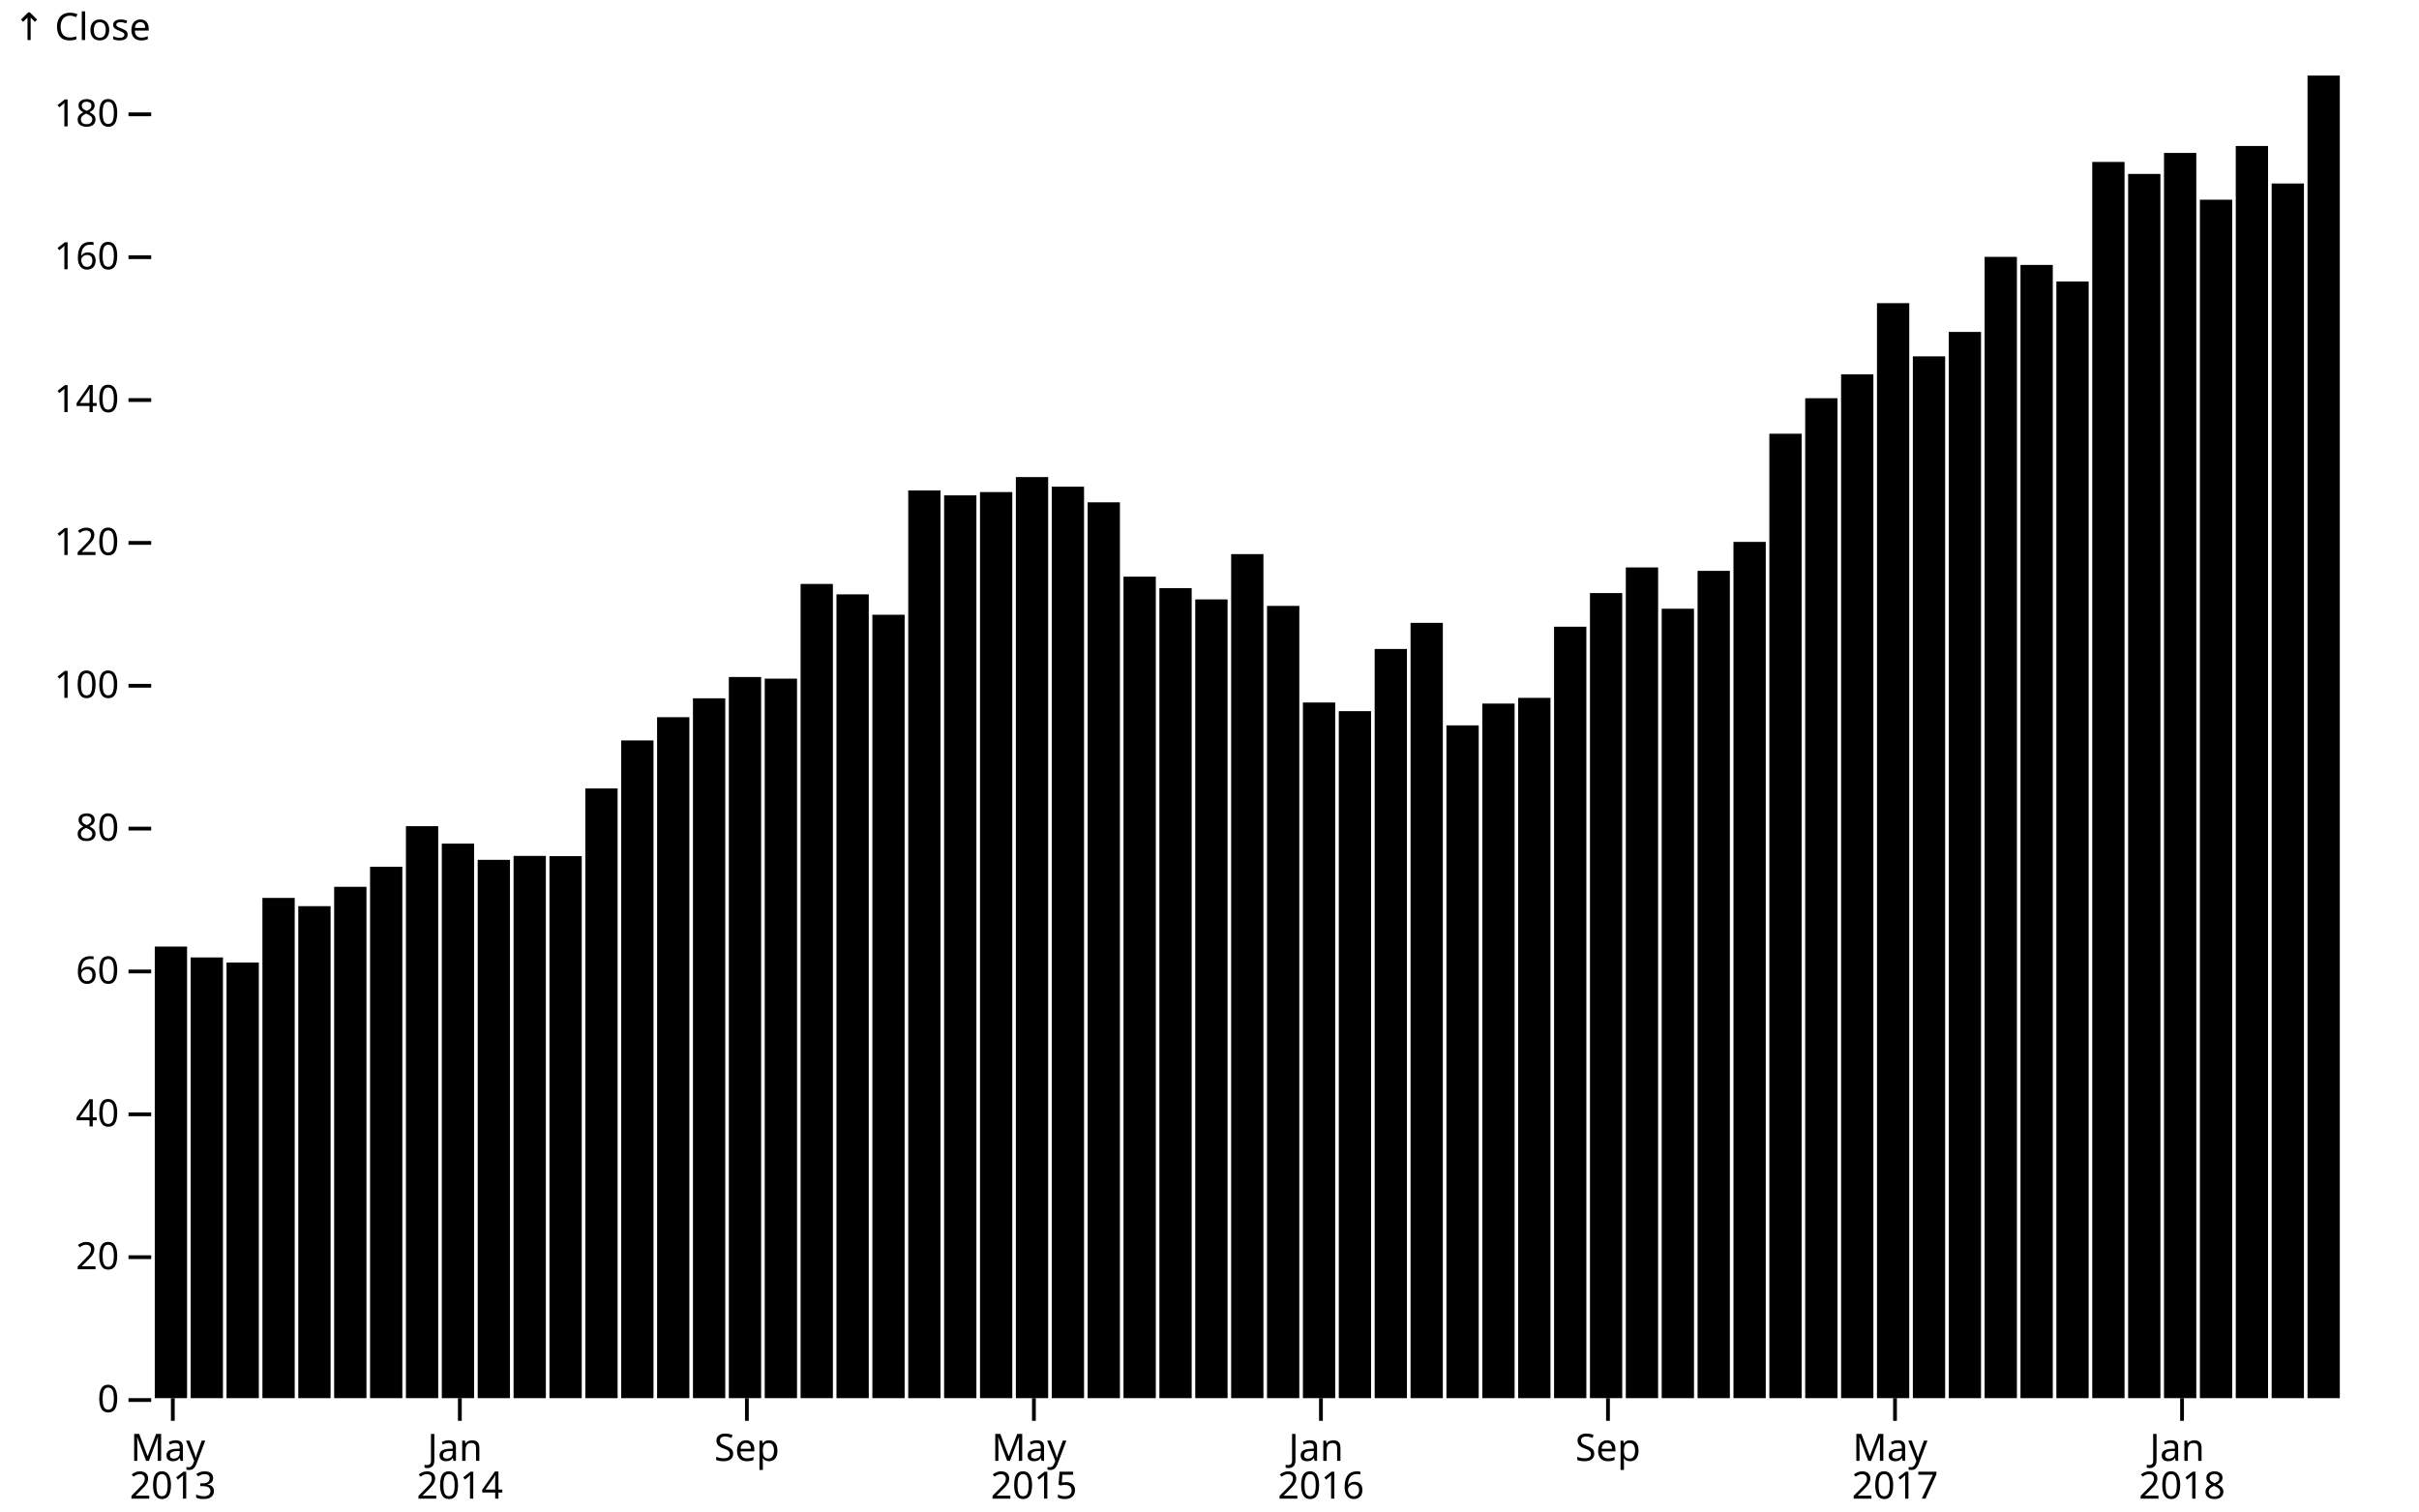
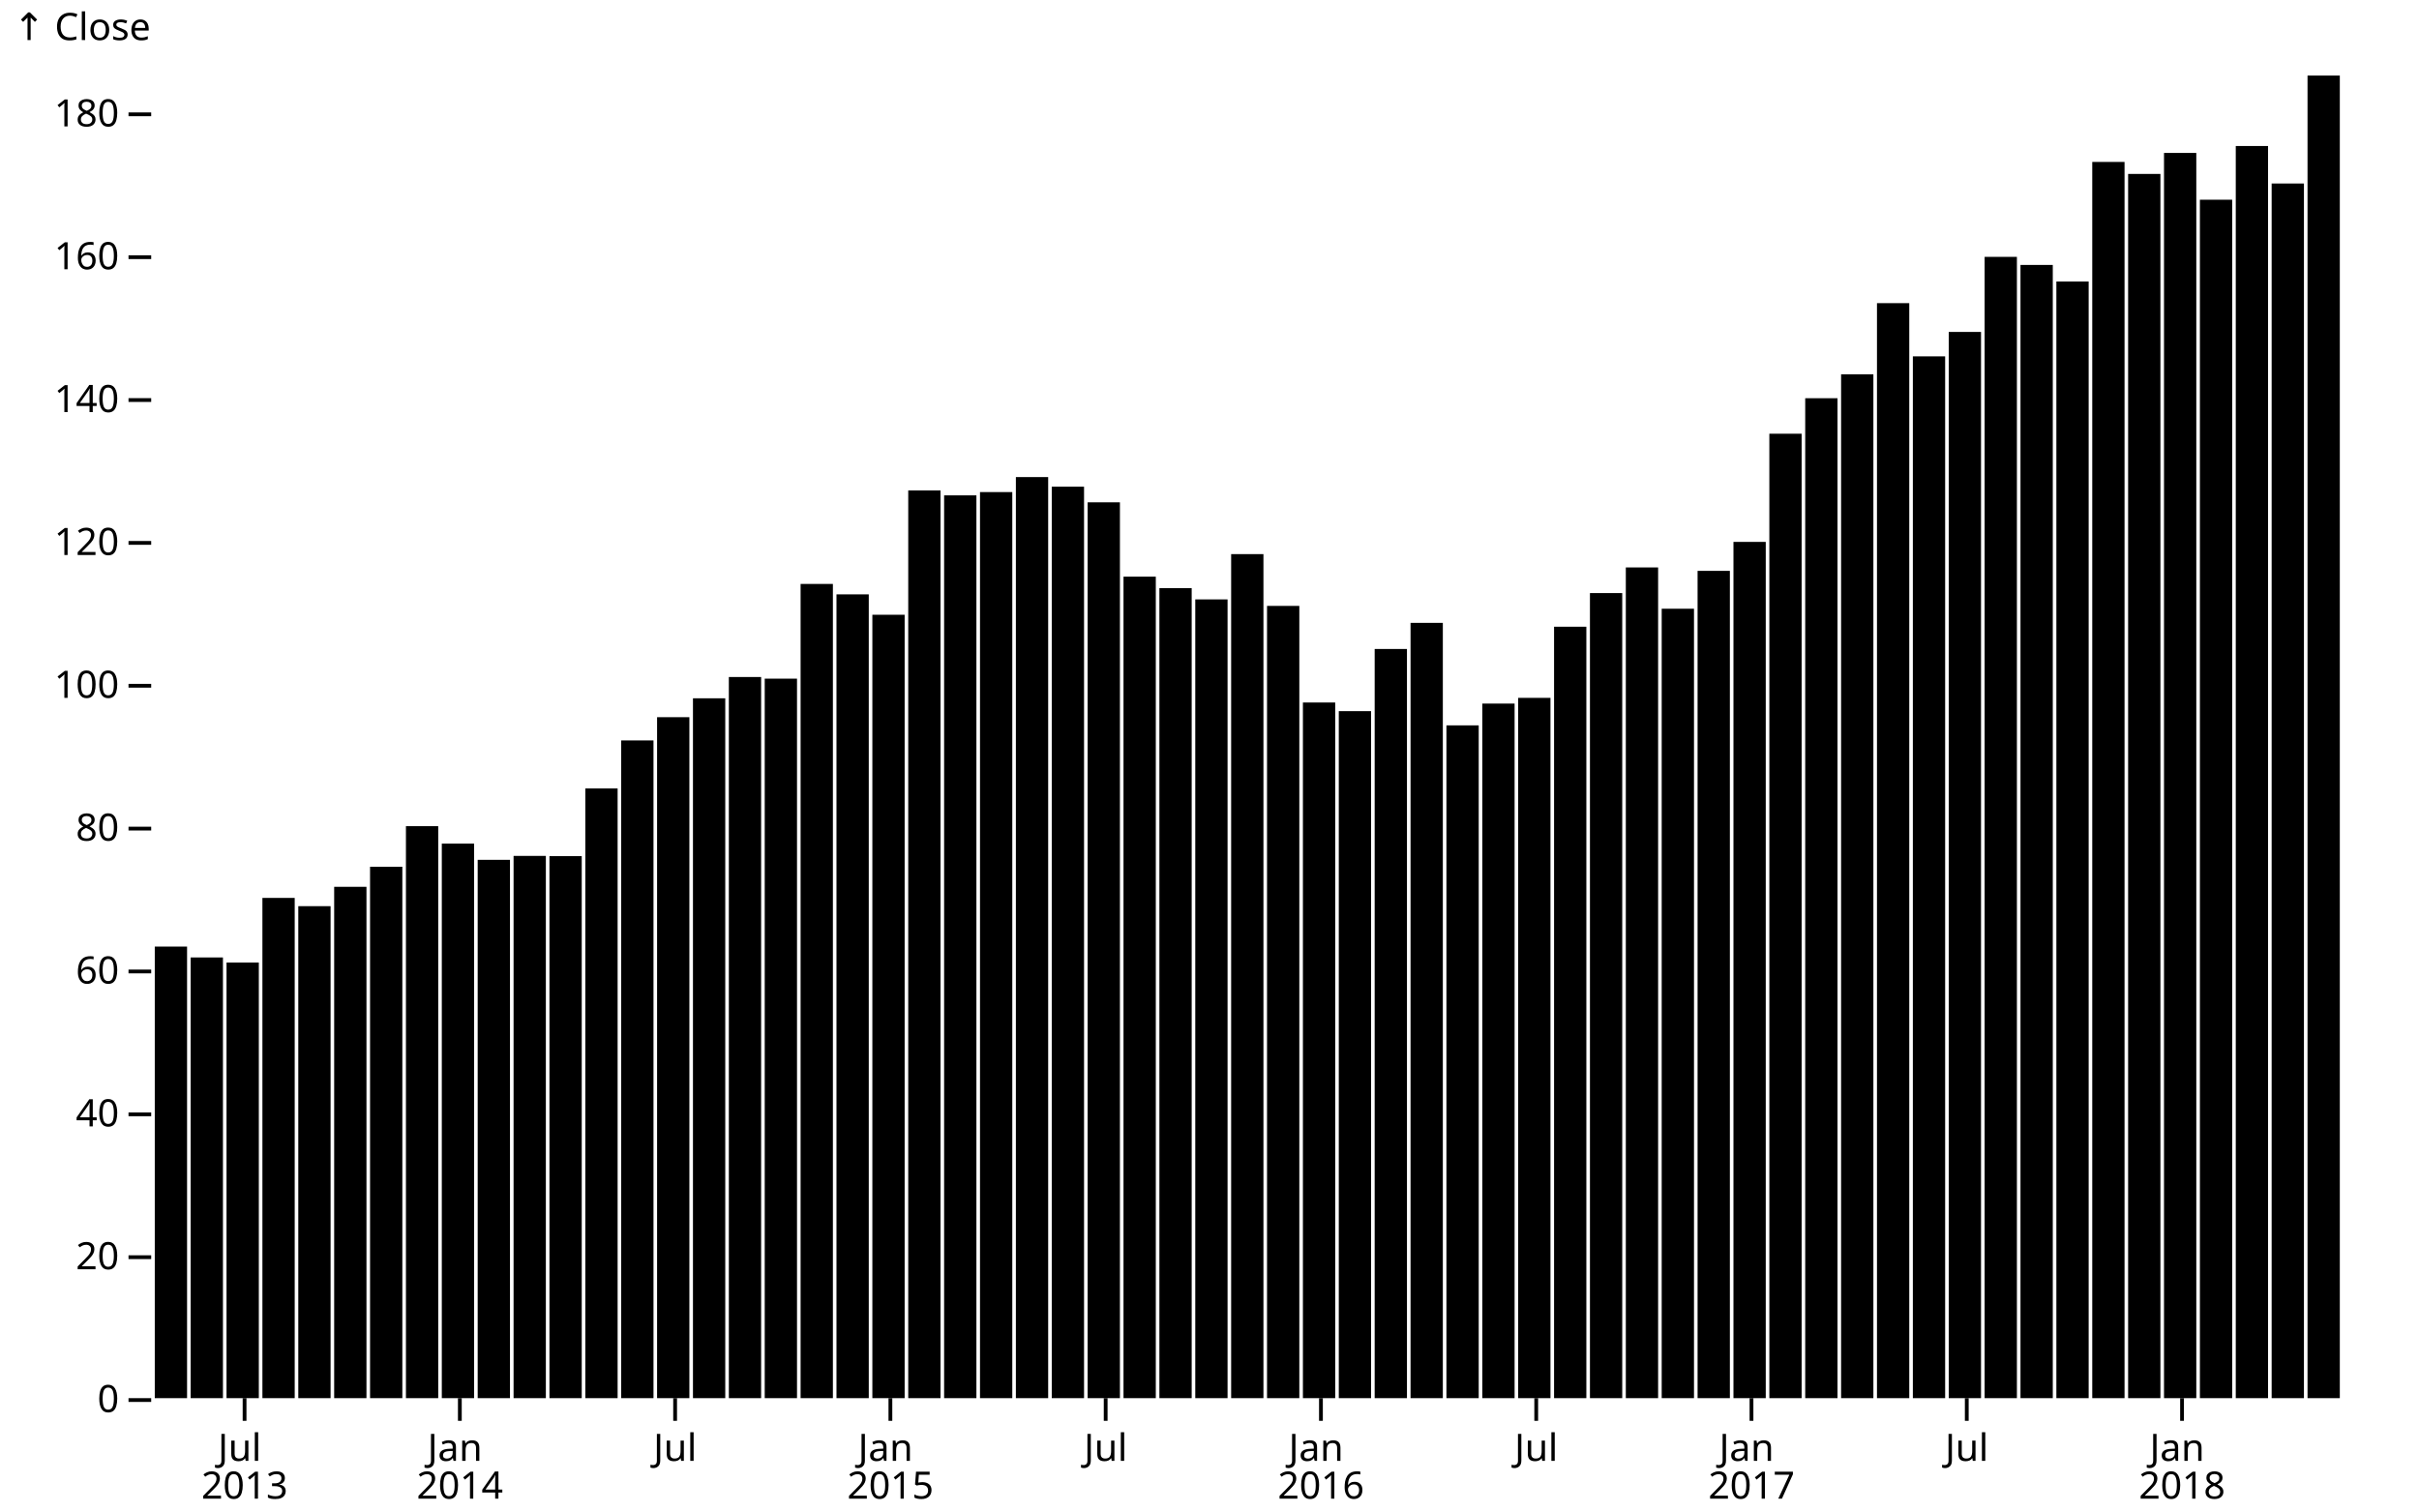
<svg xmlns="http://www.w3.org/2000/svg" class="plot" fill="currentColor" font-family="system-ui, sans-serif" font-size="10" text-anchor="middle" width="640" height="400" viewBox="0 0 640 400">
  <style>
    .plot {
      display: block;
      background: white;
      height: auto;
      height: intrinsic;
      max-width: 100%;
    }

    .plot text,
    .plot tspan {
      white-space: pre;
    }
  </style>
  <g aria-label="y-axis tick" fill="none" stroke="currentColor" transform="translate(0,0.5)">
    <path transform="translate(40,370)" d="M0,0L-6,0" />
    <path transform="translate(40,332.1949)" d="M0,0L-6,0" />
    <path transform="translate(40,294.3897)" d="M0,0L-6,0" />
    <path transform="translate(40,256.5846)" d="M0,0L-6,0" />
    <path transform="translate(40,218.7794)" d="M0,0L-6,0" />
    <path transform="translate(40,180.9743)" d="M0,0L-6,0" />
    <path transform="translate(40,143.1692)" d="M0,0L-6,0" />
    <path transform="translate(40,105.364)" d="M0,0L-6,0" />
    <path transform="translate(40,67.55887)" d="M0,0L-6,0" />
    <path transform="translate(40,29.75373)" d="M0,0L-6,0" />
  </g>
  <g aria-label="y-axis tick label" text-anchor="end" font-variant="tabular-nums" transform="translate(-8.5,0.5)">
    <text y="0.32em" transform="translate(40,370)">0</text>
    <text y="0.32em" transform="translate(40,332.1949)">20</text>
    <text y="0.32em" transform="translate(40,294.3897)">40</text>
    <text y="0.32em" transform="translate(40,256.5846)">60</text>
    <text y="0.32em" transform="translate(40,218.7794)">80</text>
    <text y="0.32em" transform="translate(40,180.9743)">100</text>
    <text y="0.32em" transform="translate(40,143.1692)">120</text>
    <text y="0.32em" transform="translate(40,105.364)">140</text>
    <text y="0.32em" transform="translate(40,67.55887)">160</text>
    <text y="0.32em" transform="translate(40,29.75373)">180</text>
  </g>
  <g aria-label="y-axis label" text-anchor="start" transform="translate(-36.5,-16.5)">
    <text y="0.71em" transform="translate(40,20)">↑ Close</text>
  </g>
  <g aria-label="x-axis tick" fill="none" stroke="currentColor" transform="translate(4.771686,0)">
-     <path transform="translate(40.94926,370)" d="M0,0L0,6" />
+     <path transform="translate(59.93453,370)" d="M0,0L0,6" />
    <path transform="translate(116.8903,370)" d="M0,0L0,6" />
-     <path transform="translate(192.8314,370)" d="M0,0L0,6" />
-     <path transform="translate(268.7725,370)" d="M0,0L0,6" />
+     <path transform="translate(173.8462,370)" d="M0,0L0,6" />
+     <path transform="translate(230.802,370)" d="M0,0L0,6" />
+     <path transform="translate(287.7578,370)" d="M0,0L0,6" />
    <path transform="translate(344.7136,370)" d="M0,0L0,6" />
-     <path transform="translate(420.6547,370)" d="M0,0L0,6" />
-     <path transform="translate(496.5957,370)" d="M0,0L0,6" />
+     <path transform="translate(401.6694,370)" d="M0,0L0,6" />
+     <path transform="translate(458.6252,370)" d="M0,0L0,6" />
+     <path transform="translate(515.581,370)" d="M0,0L0,6" />
    <path transform="translate(572.5368,370)" d="M0,0L0,6" />
  </g>
  <g aria-label="x-axis tick label" font-variant="tabular-nums" transform="translate(4.771686,9.5)">
-     <text transform="translate(40.94926,370)">
-       <tspan x="0" y="0.71em">May</tspan>
+     <text transform="translate(59.93453,370)">
+       <tspan x="0" y="0.71em">Jul</tspan>
      <tspan x="0" dy="1em">2013</tspan>
    </text>
    <text transform="translate(116.8903,370)">
      <tspan x="0" y="0.71em">Jan</tspan>
      <tspan x="0" dy="1em">2014</tspan>
    </text>
-     <text y="0.71em" transform="translate(192.8314,370)">Sep</text>
-     <text transform="translate(268.7725,370)">
-       <tspan x="0" y="0.71em">May</tspan>
+     <text y="0.71em" transform="translate(173.8462,370)">Jul</text>
+     <text transform="translate(230.802,370)">
+       <tspan x="0" y="0.71em">Jan</tspan>
      <tspan x="0" dy="1em">2015</tspan>
    </text>
+     <text y="0.71em" transform="translate(287.7578,370)">Jul</text>
    <text transform="translate(344.7136,370)">
      <tspan x="0" y="0.71em">Jan</tspan>
      <tspan x="0" dy="1em">2016</tspan>
    </text>
-     <text y="0.71em" transform="translate(420.6547,370)">Sep</text>
-     <text transform="translate(496.5957,370)">
-       <tspan x="0" y="0.71em">May</tspan>
+     <text y="0.71em" transform="translate(401.6694,370)">Jul</text>
+     <text transform="translate(458.6252,370)">
+       <tspan x="0" y="0.71em">Jan</tspan>
      <tspan x="0" dy="1em">2017</tspan>
    </text>
+     <text y="0.71em" transform="translate(515.581,370)">Jul</text>
    <text transform="translate(572.5368,370)">
      <tspan x="0" y="0.71em">Jan</tspan>
      <tspan x="0" dy="1em">2018</tspan>
    </text>
  </g>
  <g aria-label="bar">
    <rect x="40.949" width="8.543" y="250.499" height="119.501" />
    <rect x="50.442" width="8.543" y="253.375" height="116.625" />
    <rect x="59.935" width="8.543" y="254.721" height="115.279" />
    <rect x="69.427" width="8.543" y="237.619" height="132.381" />
    <rect x="78.92" width="8.543" y="239.804" height="130.196" />
    <rect x="88.412" width="8.543" y="234.682" height="135.318" />
    <rect x="97.905" width="8.543" y="229.372" height="140.628" />
    <rect x="107.398" width="8.543" y="218.634" height="151.366" />
    <rect x="116.89" width="8.543" y="223.246" height="146.754" />
    <rect x="126.383" width="8.543" y="227.542" height="142.458" />
    <rect x="135.876" width="8.543" y="226.502" height="143.498" />
    <rect x="145.368" width="8.543" y="226.565" height="143.435" />
    <rect x="154.861" width="8.543" y="208.65" height="161.35" />
    <rect x="164.354" width="8.543" y="195.945" height="174.055" />
    <rect x="173.846" width="8.543" y="189.792" height="180.208" />
    <rect x="183.339" width="8.543" y="184.793" height="185.207" />
    <rect x="192.831" width="8.543" y="179.16" height="190.84" />
    <rect x="202.324" width="8.543" y="179.594" height="190.406" />
    <rect x="211.817" width="8.543" y="154.53" height="215.47" />
    <rect x="221.309" width="8.543" y="157.289" height="212.711" />
    <rect x="230.802" width="8.543" y="162.686" height="207.314" />
    <rect x="240.295" width="8.543" y="129.786" height="240.214" />
    <rect x="249.787" width="8.543" y="131.09" height="238.91" />
    <rect x="259.28" width="8.543" y="130.221" height="239.779" />
    <rect x="268.773" width="8.543" y="126.251" height="243.749" />
    <rect x="278.265" width="8.543" y="128.794" height="241.206" />
    <rect x="287.758" width="8.543" y="132.933" height="237.067" />
    <rect x="297.25" width="8.543" y="152.602" height="217.398" />
    <rect x="306.743" width="8.543" y="155.645" height="214.355" />
    <rect x="316.236" width="8.543" y="158.622" height="211.378" />
    <rect x="325.728" width="8.543" y="146.638" height="223.362" />
    <rect x="335.221" width="8.543" y="160.342" height="209.658" />
    <rect x="344.714" width="8.543" y="185.908" height="184.092" />
    <rect x="354.206" width="8.543" y="188.195" height="181.805" />
    <rect x="363.699" width="8.543" y="171.74" height="198.26" />
    <rect x="373.191" width="8.543" y="164.831" height="205.169" />
    <rect x="382.684" width="8.543" y="191.957" height="178.043" />
    <rect x="392.177" width="8.543" y="186.191" height="183.809" />
    <rect x="401.669" width="8.543" y="184.679" height="185.321" />
    <rect x="411.162" width="8.543" y="165.852" height="204.148" />
    <rect x="420.655" width="8.543" y="156.949" height="213.051" />
    <rect x="430.147" width="8.543" y="150.163" height="219.837" />
    <rect x="439.64" width="8.543" y="161.089" height="208.911" />
    <rect x="449.133" width="8.543" y="151.07" height="218.93" />
    <rect x="458.625" width="8.543" y="143.405" height="226.595" />
    <rect x="468.118" width="8.543" y="114.777" height="255.223" />
    <rect x="477.61" width="8.543" y="105.383" height="264.617" />
    <rect x="487.103" width="8.543" y="99.051" height="270.949" />
    <rect x="496.596" width="8.543" y="80.224" height="289.776" />
    <rect x="506.088" width="8.543" y="94.306" height="275.694" />
    <rect x="515.581" width="8.543" y="87.841" height="282.159" />
    <rect x="525.074" width="8.543" y="67.975" height="302.025" />
    <rect x="534.566" width="8.543" y="70.111" height="299.889" />
    <rect x="544.059" width="8.543" y="74.496" height="295.504" />
    <rect x="553.552" width="8.543" y="42.853" height="327.147" />
    <rect x="563.044" width="8.543" y="46.029" height="323.971" />
    <rect x="572.537" width="8.543" y="40.471" height="329.529" />
    <rect x="582.029" width="8.543" y="52.853" height="317.147" />
    <rect x="591.522" width="8.543" y="38.638" height="331.362" />
    <rect x="601.015" width="8.543" y="48.562" height="321.438" />
    <rect x="610.507" width="8.543" y="20" height="350" />
  </g>
</svg>
